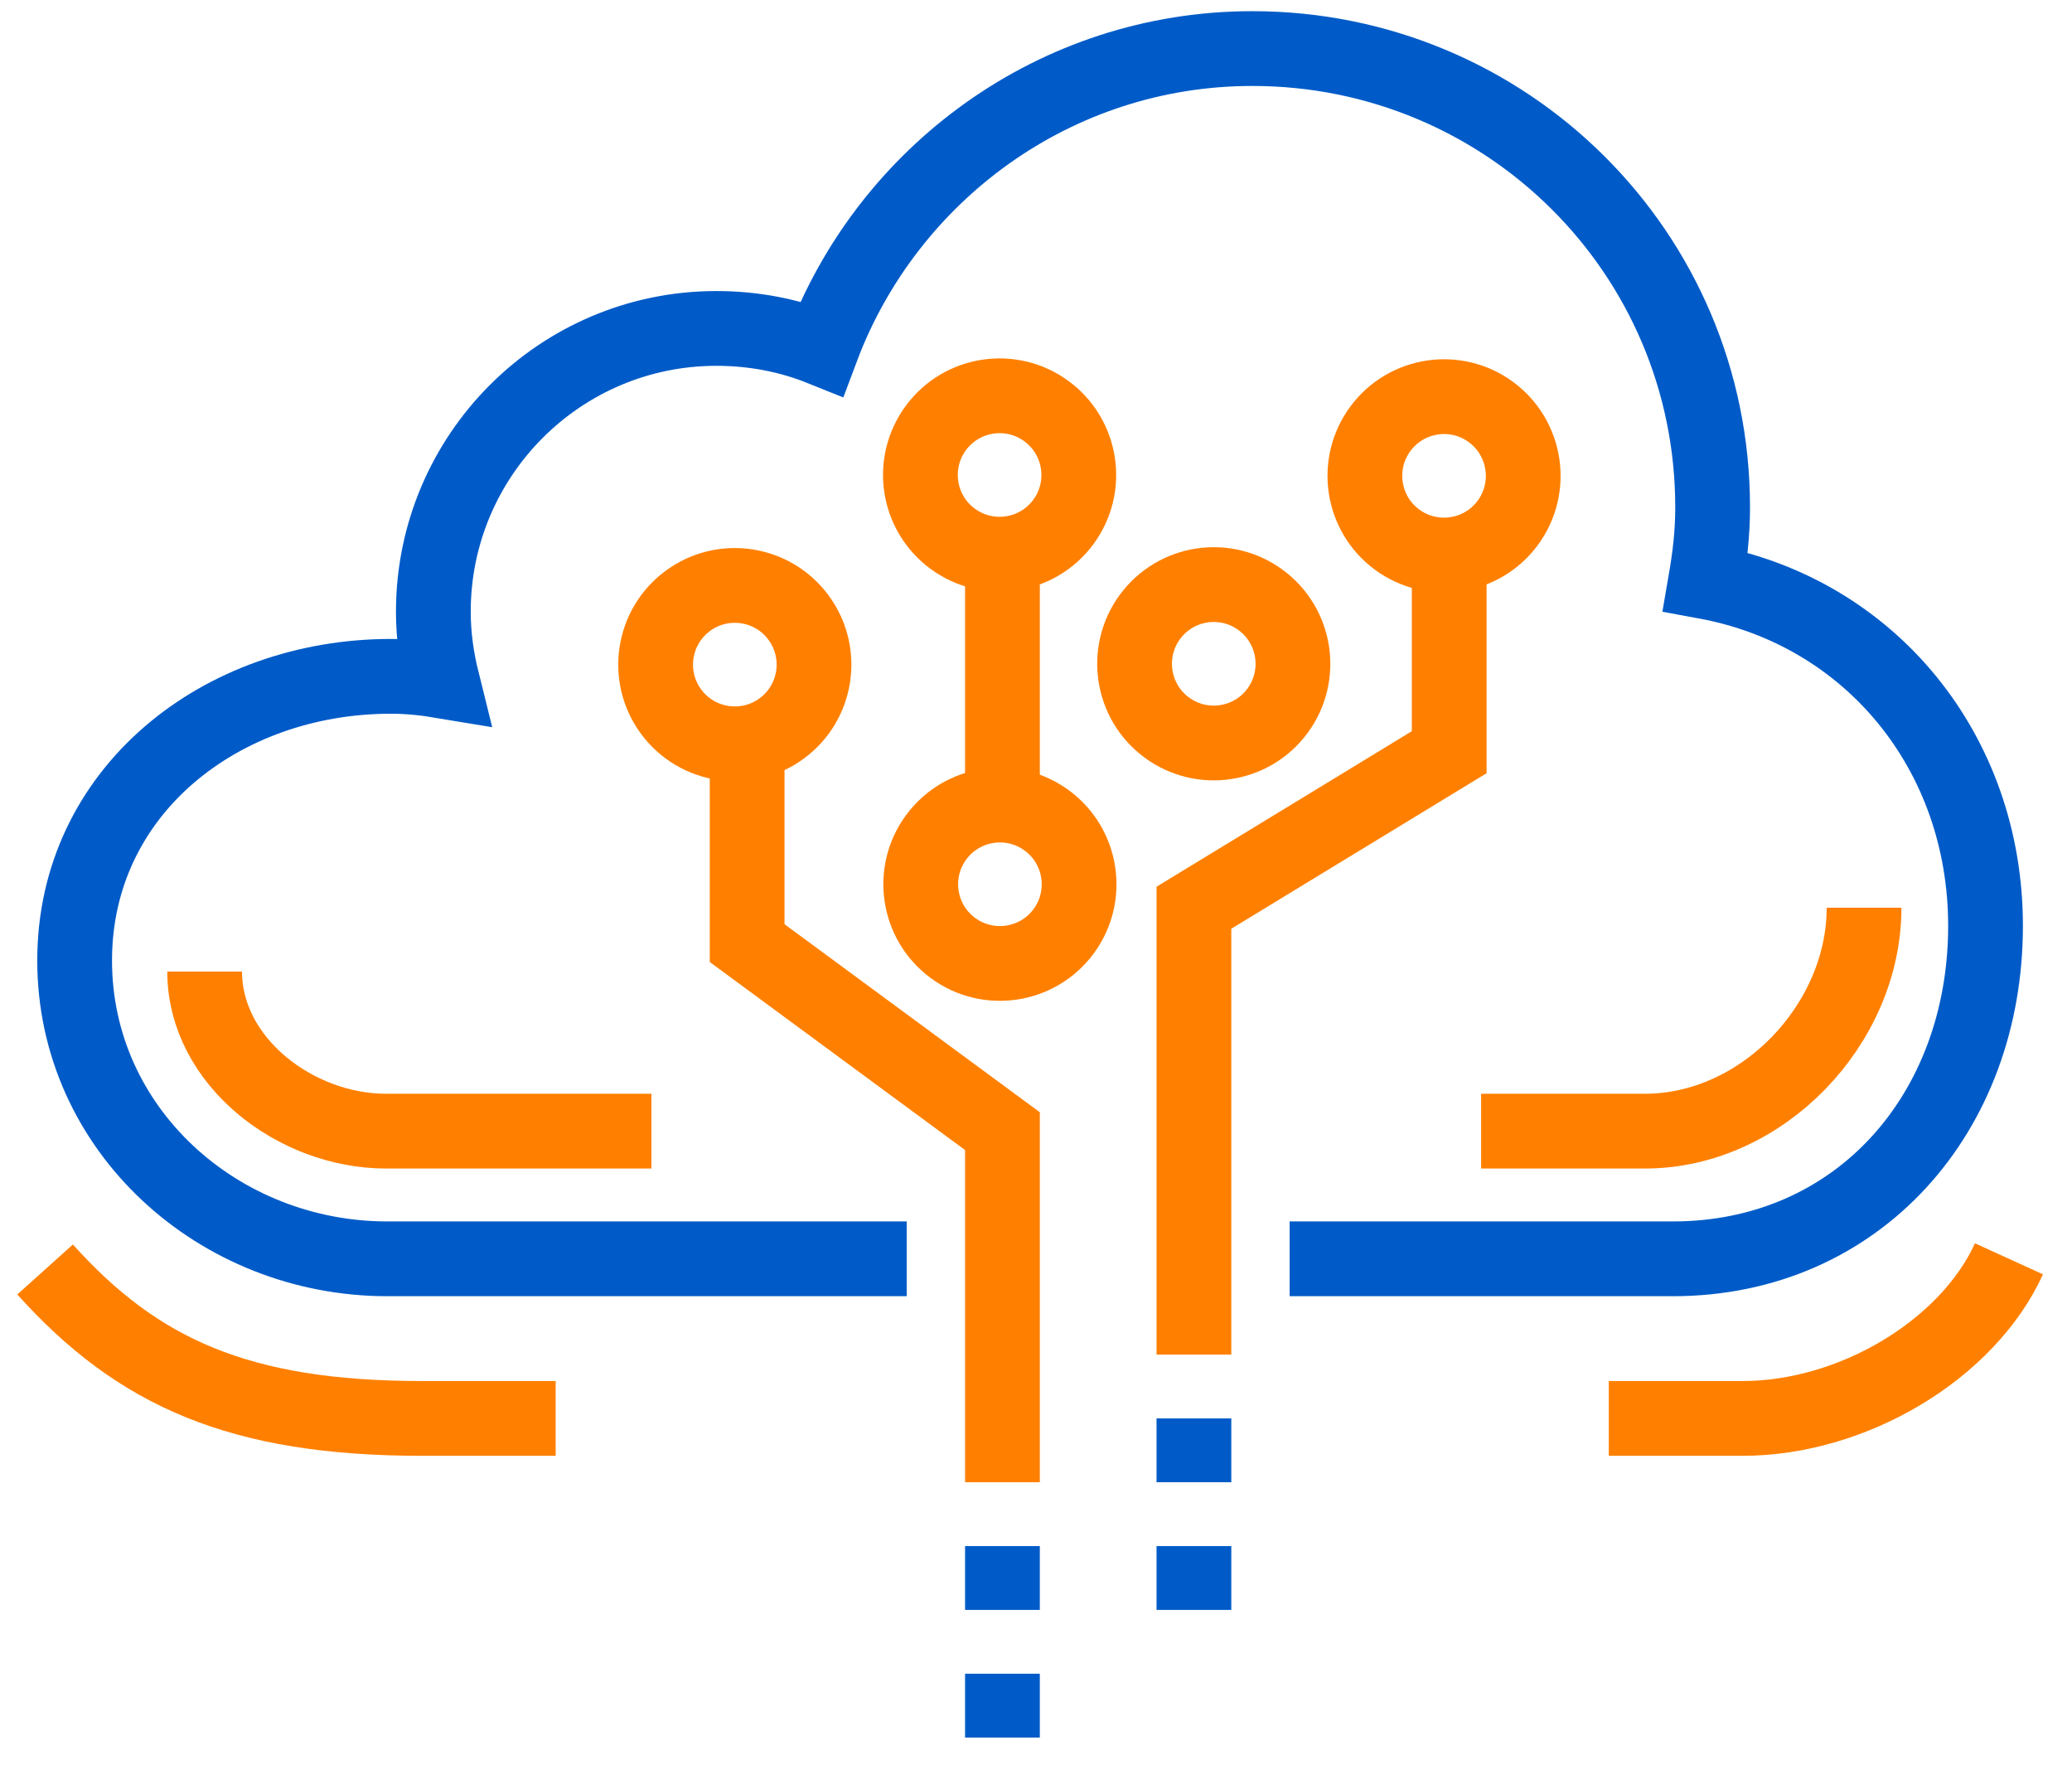
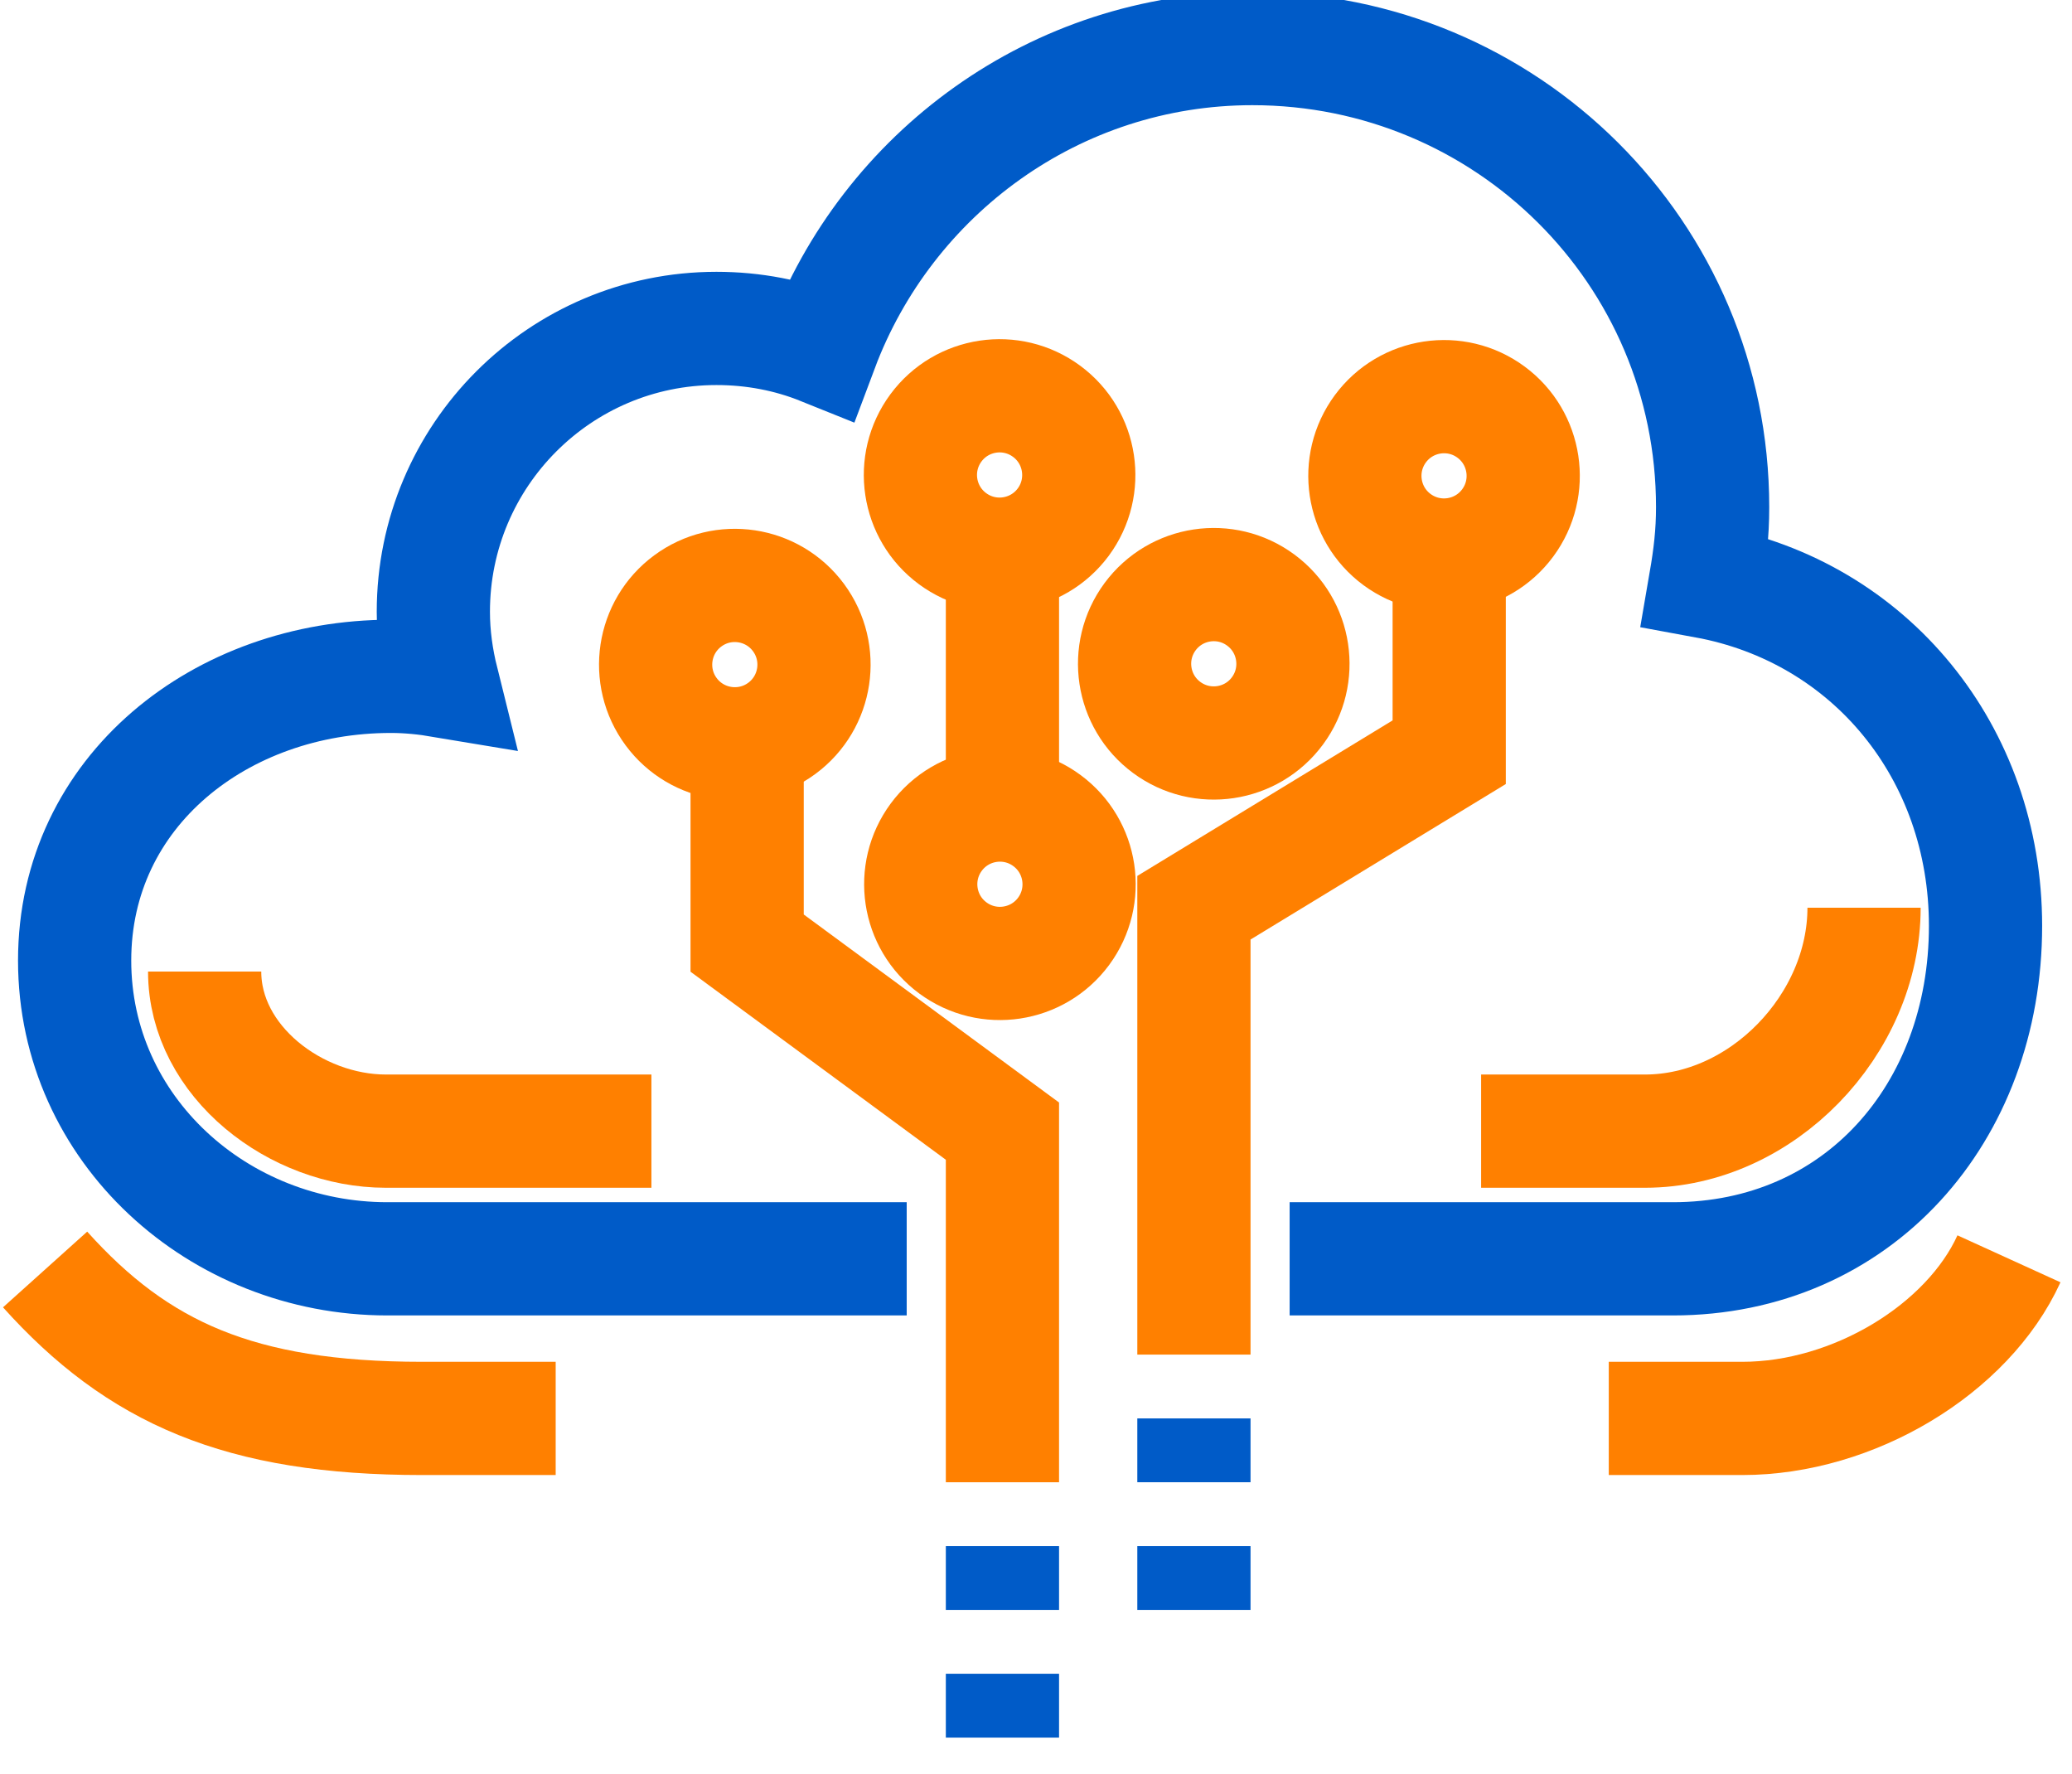
<svg xmlns="http://www.w3.org/2000/svg" width="97" height="83" viewBox="0 0 97 83" fill="none">
-   <path d="M60.374 58.919H78.313C86.959 58.919 92.952 52.118 92.952 43.333C92.952 35.213 87.553 28.641 79.843 27.224C80.048 26.033 80.176 24.986 80.176 23.737C80.176 11.836 70.53 2.273 58.629 2.273C49.391 2.273 41.534 8.142 38.47 16.31C36.945 15.696 35.283 15.372 33.539 15.372C26.221 15.372 20.287 21.315 20.287 28.634C20.287 29.751 20.443 30.834 20.701 31.871C19.918 31.74 19.119 31.656 18.297 31.656C10.359 31.656 3.494 37.018 3.494 44.958C3.494 52.87 10.232 58.919 18.133 58.919H42.447" stroke="#005BC8" stroke-width="3.5" />
-   <path d="M2.111 59.418C6.44 64.234 11.198 66.389 19.759 66.389H26.014" stroke="#FF8000" stroke-width="3.5" />
-   <path d="M94.049 58.919C92.12 63.151 86.766 66.389 81.567 66.389H75.314" stroke="#FF8000" stroke-width="3.5" />
-   <path d="M67.844 26.052V35.207L55.893 42.486V63.401" stroke="#FF8000" stroke-width="3.5" />
-   <path fill-rule="evenodd" clip-rule="evenodd" d="M65.4 25.254C63.754 24.038 63.406 21.717 64.621 20.07C65.836 18.424 68.158 18.074 69.804 19.29C71.45 20.506 71.8 22.828 70.584 24.474C69.368 26.121 67.048 26.469 65.4 25.254Z" stroke="#FF8000" stroke-width="3.5" />
-   <path fill-rule="evenodd" clip-rule="evenodd" d="M54.62 34.05C52.974 32.836 52.624 30.514 53.84 28.866C55.056 27.22 57.378 26.87 59.024 28.088C60.67 29.303 61.02 31.624 59.804 33.272C58.588 34.918 56.266 35.266 54.62 34.05Z" stroke="#FF8000" stroke-width="3.5" />
-   <path fill-rule="evenodd" clip-rule="evenodd" d="M44.609 44.369C42.962 43.154 42.613 40.833 43.829 39.185C45.045 37.539 47.367 37.189 49.013 38.407C50.659 39.621 51.009 41.943 49.793 43.591C48.577 45.236 46.255 45.585 44.609 44.369Z" stroke="#FF8000" stroke-width="3.5" />
-   <path d="M34.977 35.016V44.142L46.929 52.943V69.376" stroke="#FF8000" stroke-width="3.5" />
-   <path fill-rule="evenodd" clip-rule="evenodd" d="M36.602 34.09C38.25 32.874 38.598 30.552 37.382 28.906C36.166 27.259 33.844 26.91 32.198 28.126C30.551 29.342 30.202 31.663 31.418 33.31C32.635 34.956 34.956 35.304 36.602 34.09Z" stroke="#FF8000" stroke-width="3.5" />
-   <path fill-rule="evenodd" clip-rule="evenodd" d="M44.594 25.213C42.946 23.997 42.598 21.677 43.814 20.029C45.03 18.383 47.351 18.034 48.998 19.251C50.644 20.466 50.994 22.787 49.778 24.435C48.56 26.08 46.24 26.429 44.594 25.213Z" stroke="#FF8000" stroke-width="3.5" />
-   <path d="M69.338 52.943H77.009C82.481 52.943 87.265 47.958 87.265 42.485" stroke="#FF8000" stroke-width="3.5" />
-   <path d="M30.496 52.943H18.065C13.853 52.943 9.581 49.685 9.581 45.474" stroke="#FF8000" stroke-width="3.5" />
-   <path d="M55.893 66.389V69.376" stroke="#005BC8" stroke-width="3.5" />
-   <path d="M55.893 72.364V75.352" stroke="#005BC8" stroke-width="3.5" />
-   <path d="M46.929 72.364V75.352" stroke="#005BC8" stroke-width="3.5" />
-   <path d="M46.929 78.34V81.328" stroke="#005BC8" stroke-width="3.5" />
-   <path d="M46.929 38.004V26.052" stroke="#FF8000" stroke-width="3.5" />
+   <path d="M60.374 58.919H78.313C86.959 58.919 92.952 52.118 92.952 43.333C92.952 35.213 87.553 28.641 79.843 27.224C80.048 26.033 80.176 24.986 80.176 23.737C80.176 11.836 70.53 2.273 58.629 2.273C49.391 2.273 41.534 8.142 38.47 16.31C36.945 15.696 35.283 15.372 33.539 15.372C26.221 15.372 20.287 21.315 20.287 28.634C20.287 29.751 20.443 30.834 20.701 31.871C19.918 31.74 19.119 31.656 18.297 31.656C10.359 31.656 3.494 37.018 3.494 44.958C3.494 52.87 10.232 58.919 18.133 58.919H42.447" stroke="#005BC8" stroke-width="5.3" />
+   <path d="M2.111 59.418C6.44 64.234 11.198 66.389 19.759 66.389H26.014" stroke="#FF8000" stroke-width="5.3" />
+   <path d="M94.049 58.919C92.12 63.151 86.766 66.389 81.567 66.389H75.314" stroke="#FF8000" stroke-width="5.3" />
+   <path d="M67.844 26.052V35.207L55.893 42.486V63.401" stroke="#FF8000" stroke-width="5.3" />
+   <path fill-rule="evenodd" clip-rule="evenodd" d="M65.4 25.254C63.754 24.038 63.406 21.717 64.621 20.07C65.836 18.424 68.158 18.074 69.804 19.29C71.45 20.506 71.8 22.828 70.584 24.474C69.368 26.121 67.048 26.469 65.4 25.254Z" stroke="#FF8000" stroke-width="5.3" />
+   <path fill-rule="evenodd" clip-rule="evenodd" d="M54.62 34.05C52.974 32.836 52.624 30.514 53.84 28.866C55.056 27.22 57.378 26.87 59.024 28.088C60.67 29.303 61.02 31.624 59.804 33.272C58.588 34.918 56.266 35.266 54.62 34.05Z" stroke="#FF8000" stroke-width="5.3" />
+   <path fill-rule="evenodd" clip-rule="evenodd" d="M44.609 44.369C42.962 43.154 42.613 40.833 43.829 39.185C45.045 37.539 47.367 37.189 49.013 38.407C50.659 39.621 51.009 41.943 49.793 43.591C48.577 45.236 46.255 45.585 44.609 44.369Z" stroke="#FF8000" stroke-width="5.3" />
+   <path d="M34.977 35.016V44.142L46.929 52.943V69.376" stroke="#FF8000" stroke-width="5.3" />
+   <path fill-rule="evenodd" clip-rule="evenodd" d="M36.602 34.09C38.25 32.874 38.598 30.552 37.382 28.906C36.166 27.259 33.844 26.91 32.198 28.126C30.551 29.342 30.202 31.663 31.418 33.31C32.635 34.956 34.956 35.304 36.602 34.09Z" stroke="#FF8000" stroke-width="5.3" />
+   <path fill-rule="evenodd" clip-rule="evenodd" d="M44.594 25.213C42.946 23.997 42.598 21.677 43.814 20.029C45.03 18.383 47.351 18.034 48.998 19.251C50.644 20.466 50.994 22.787 49.778 24.435C48.56 26.08 46.24 26.429 44.594 25.213Z" stroke="#FF8000" stroke-width="5.3" />
+   <path d="M69.338 52.943H77.009C82.481 52.943 87.265 47.958 87.265 42.485" stroke="#FF8000" stroke-width="5.3" />
+   <path d="M30.496 52.943H18.065C13.853 52.943 9.581 49.685 9.581 45.474" stroke="#FF8000" stroke-width="5.3" />
+   <path d="M55.893 66.389V69.376" stroke="#005BC8" stroke-width="5.3" />
+   <path d="M55.893 72.364V75.352" stroke="#005BC8" stroke-width="5.3" />
+   <path d="M46.929 72.364V75.352" stroke="#005BC8" stroke-width="5.3" />
+   <path d="M46.929 78.34V81.328" stroke="#005BC8" stroke-width="5.3" />
+   <path d="M46.929 38.004V26.052" stroke="#FF8000" stroke-width="5.3" />
</svg>
